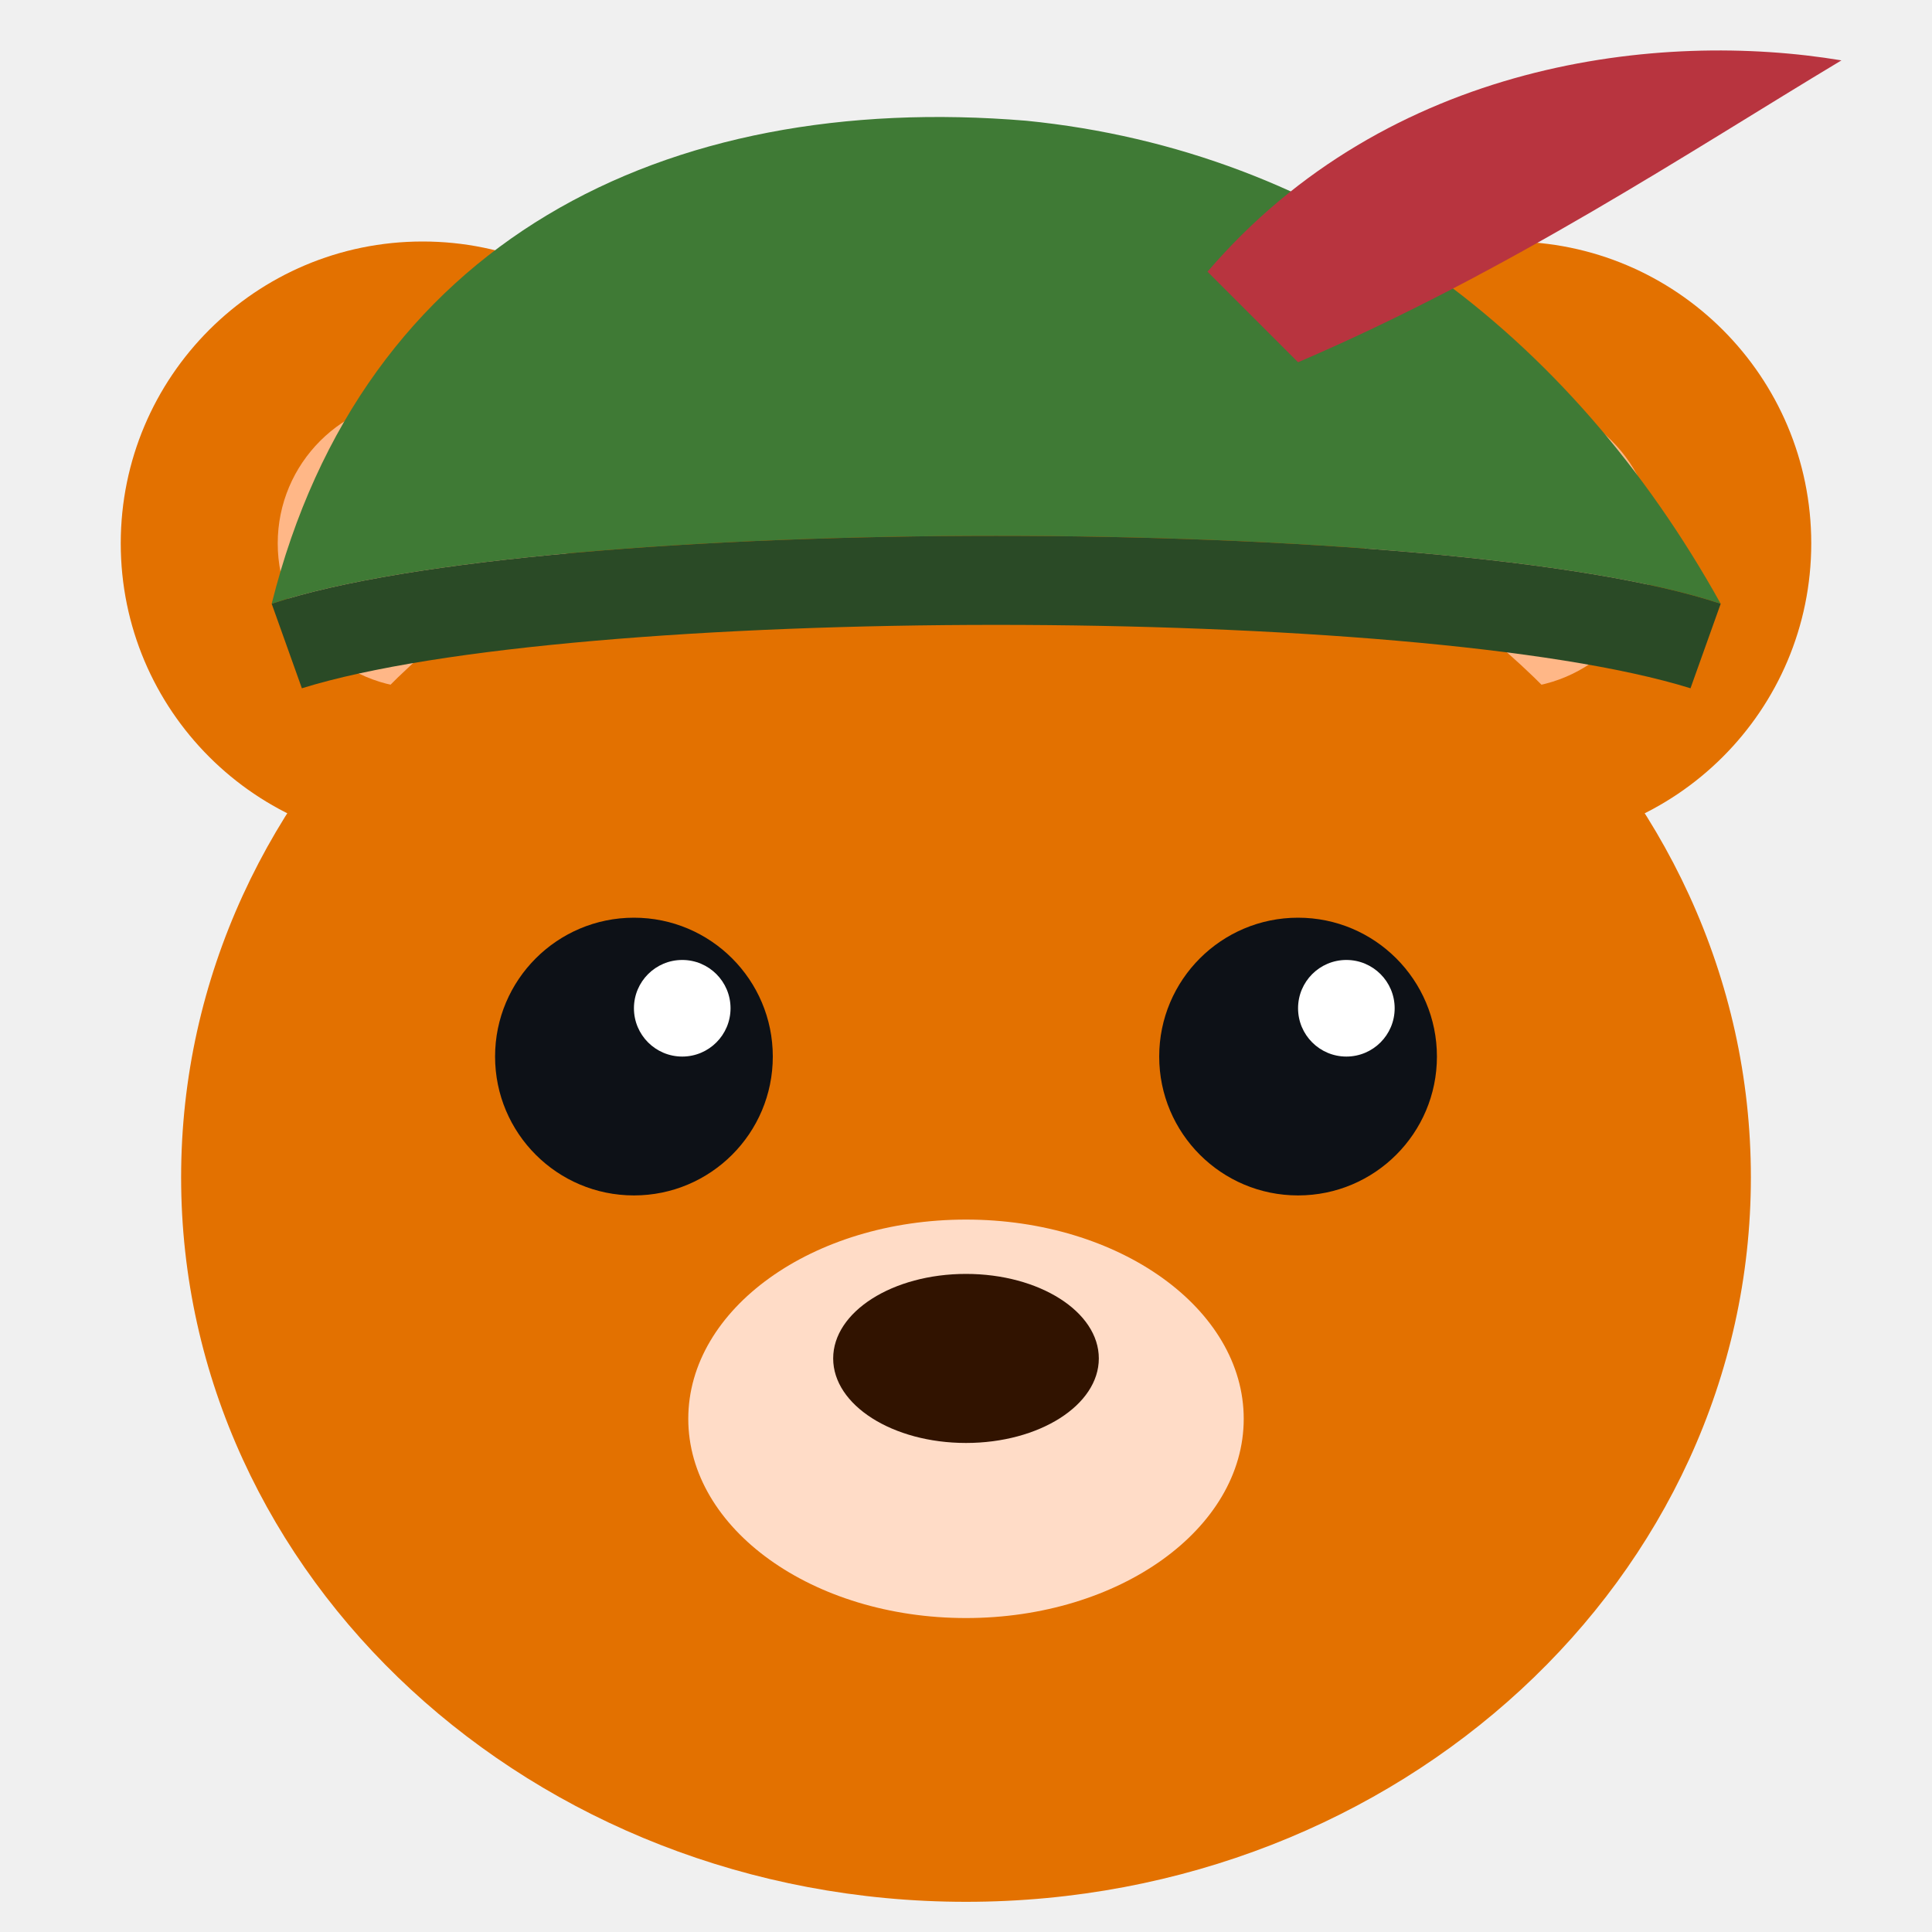
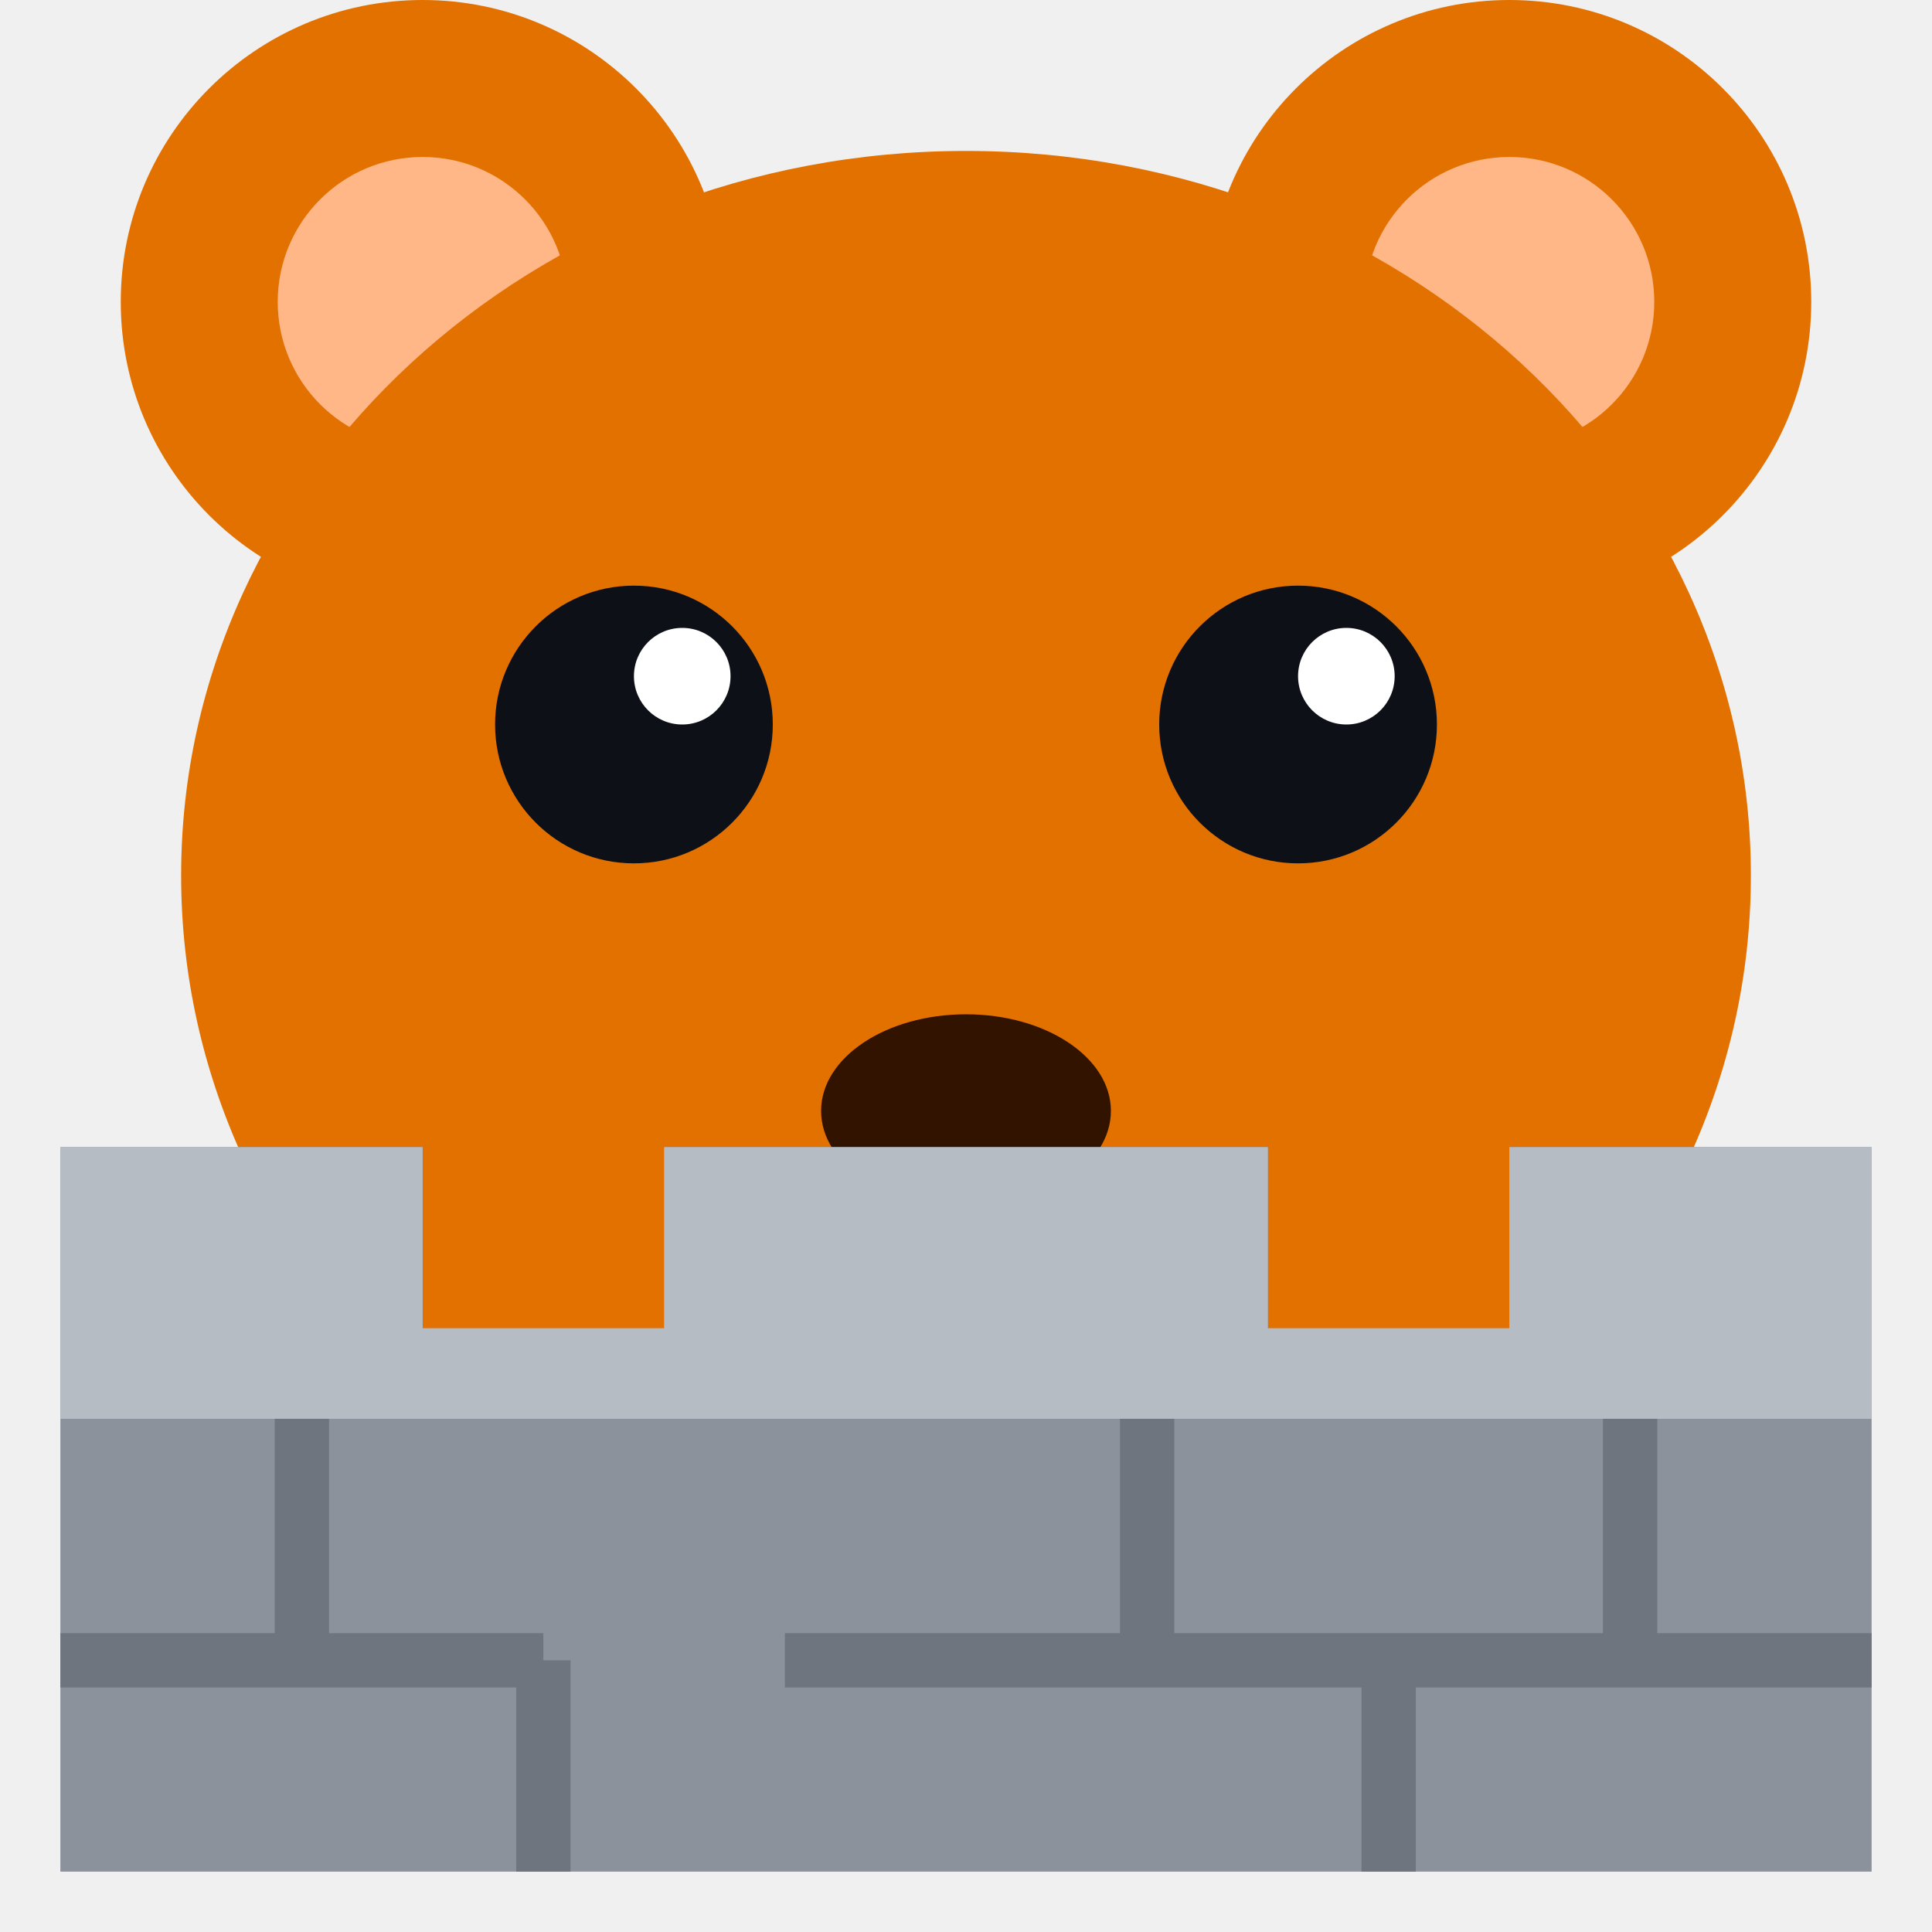
<svg xmlns="http://www.w3.org/2000/svg" viewBox="0 0 32 32">
-   <circle cx="7" cy="9" r="5" fill="#e37100" />
-   <circle cx="25" cy="9" r="5" fill="#e37100" />
-   <circle cx="7" cy="9" r="2.4" fill="#ffb787" />
-   <circle cx="25" cy="9" r="2.4" fill="#ffb787" />
-   <ellipse cx="16" cy="19.5" rx="13" ry="12" fill="#e37100" />
-   <path d="M4.5 10 C6 4 11 1.5 17 2 C22 2.5 26 5.5 28.5 10 C24 8.5 9 8.5 4.5 10 Z" fill="#3f7a35" />
-   <path d="M4.5 10 C9 8.5 24 8.5 28.5 10 L28 11.4 C23.5 10 9.5 10 5 11.4 Z" fill="#2a4a26" />
-   <path d="M20 4.5 C23 1 27.5 0.5 30.5 1 C28 2.5 25 4.5 21.5 6 Z" fill="#b8343f" />
-   <circle cx="10.5" cy="17.5" r="2.3" fill="#0d1117" />
-   <circle cx="21.5" cy="17.5" r="2.3" fill="#0d1117" />
-   <circle cx="11.3" cy="16.7" r="0.8" fill="#ffffff" />
-   <circle cx="22.3" cy="16.7" r="0.8" fill="#ffffff" />
-   <ellipse cx="16" cy="23.5" rx="4.6" ry="3.3" fill="#ffdcc7" />
-   <ellipse cx="16" cy="22.5" rx="2.2" ry="1.4" fill="#311300" />
+   <circle cx="7" cy="5" r="5" fill="#e37100" />
+   <circle cx="25" cy="5" r="5" fill="#e37100" />
+   <circle cx="7" cy="5" r="2.4" fill="#ffb787" />
+   <circle cx="25" cy="5" r="2.4" fill="#ffb787" />
+   <ellipse cx="16" cy="14.5" rx="13" ry="12" fill="#e37100" />
+   <circle cx="10.5" cy="12.0" r="2.3" fill="#0d1117" />
+   <circle cx="21.5" cy="12.0" r="2.3" fill="#0d1117" />
+   <circle cx="11.3" cy="11.2" r="0.8" fill="#ffffff" />
+   <circle cx="22.3" cy="11.2" r="0.8" fill="#ffffff" />
+   <ellipse cx="16" cy="18.4" rx="2.4" ry="1.6" fill="#311300" />
+   <path d="M1 19 H7 V22 H11 V19 H21 V22 H25 V19 H31 V31 H1 Z" fill="#8b929c" />
+   <path d="M1 19 H7 V22 H11 V19 H21 V22 H25 V19 H31 V23.5 H1 Z" fill="#b6bcc4" />
+   <path d="M1 27.5 H9 M13 27.5 H31 M5 23.5 V27.5 M19 23.5 V27.5 M27 23.5 V27.5 M9 27.5 V31 M23 27.5 V31" stroke="#6e757e" stroke-width="0.9" />
</svg>
